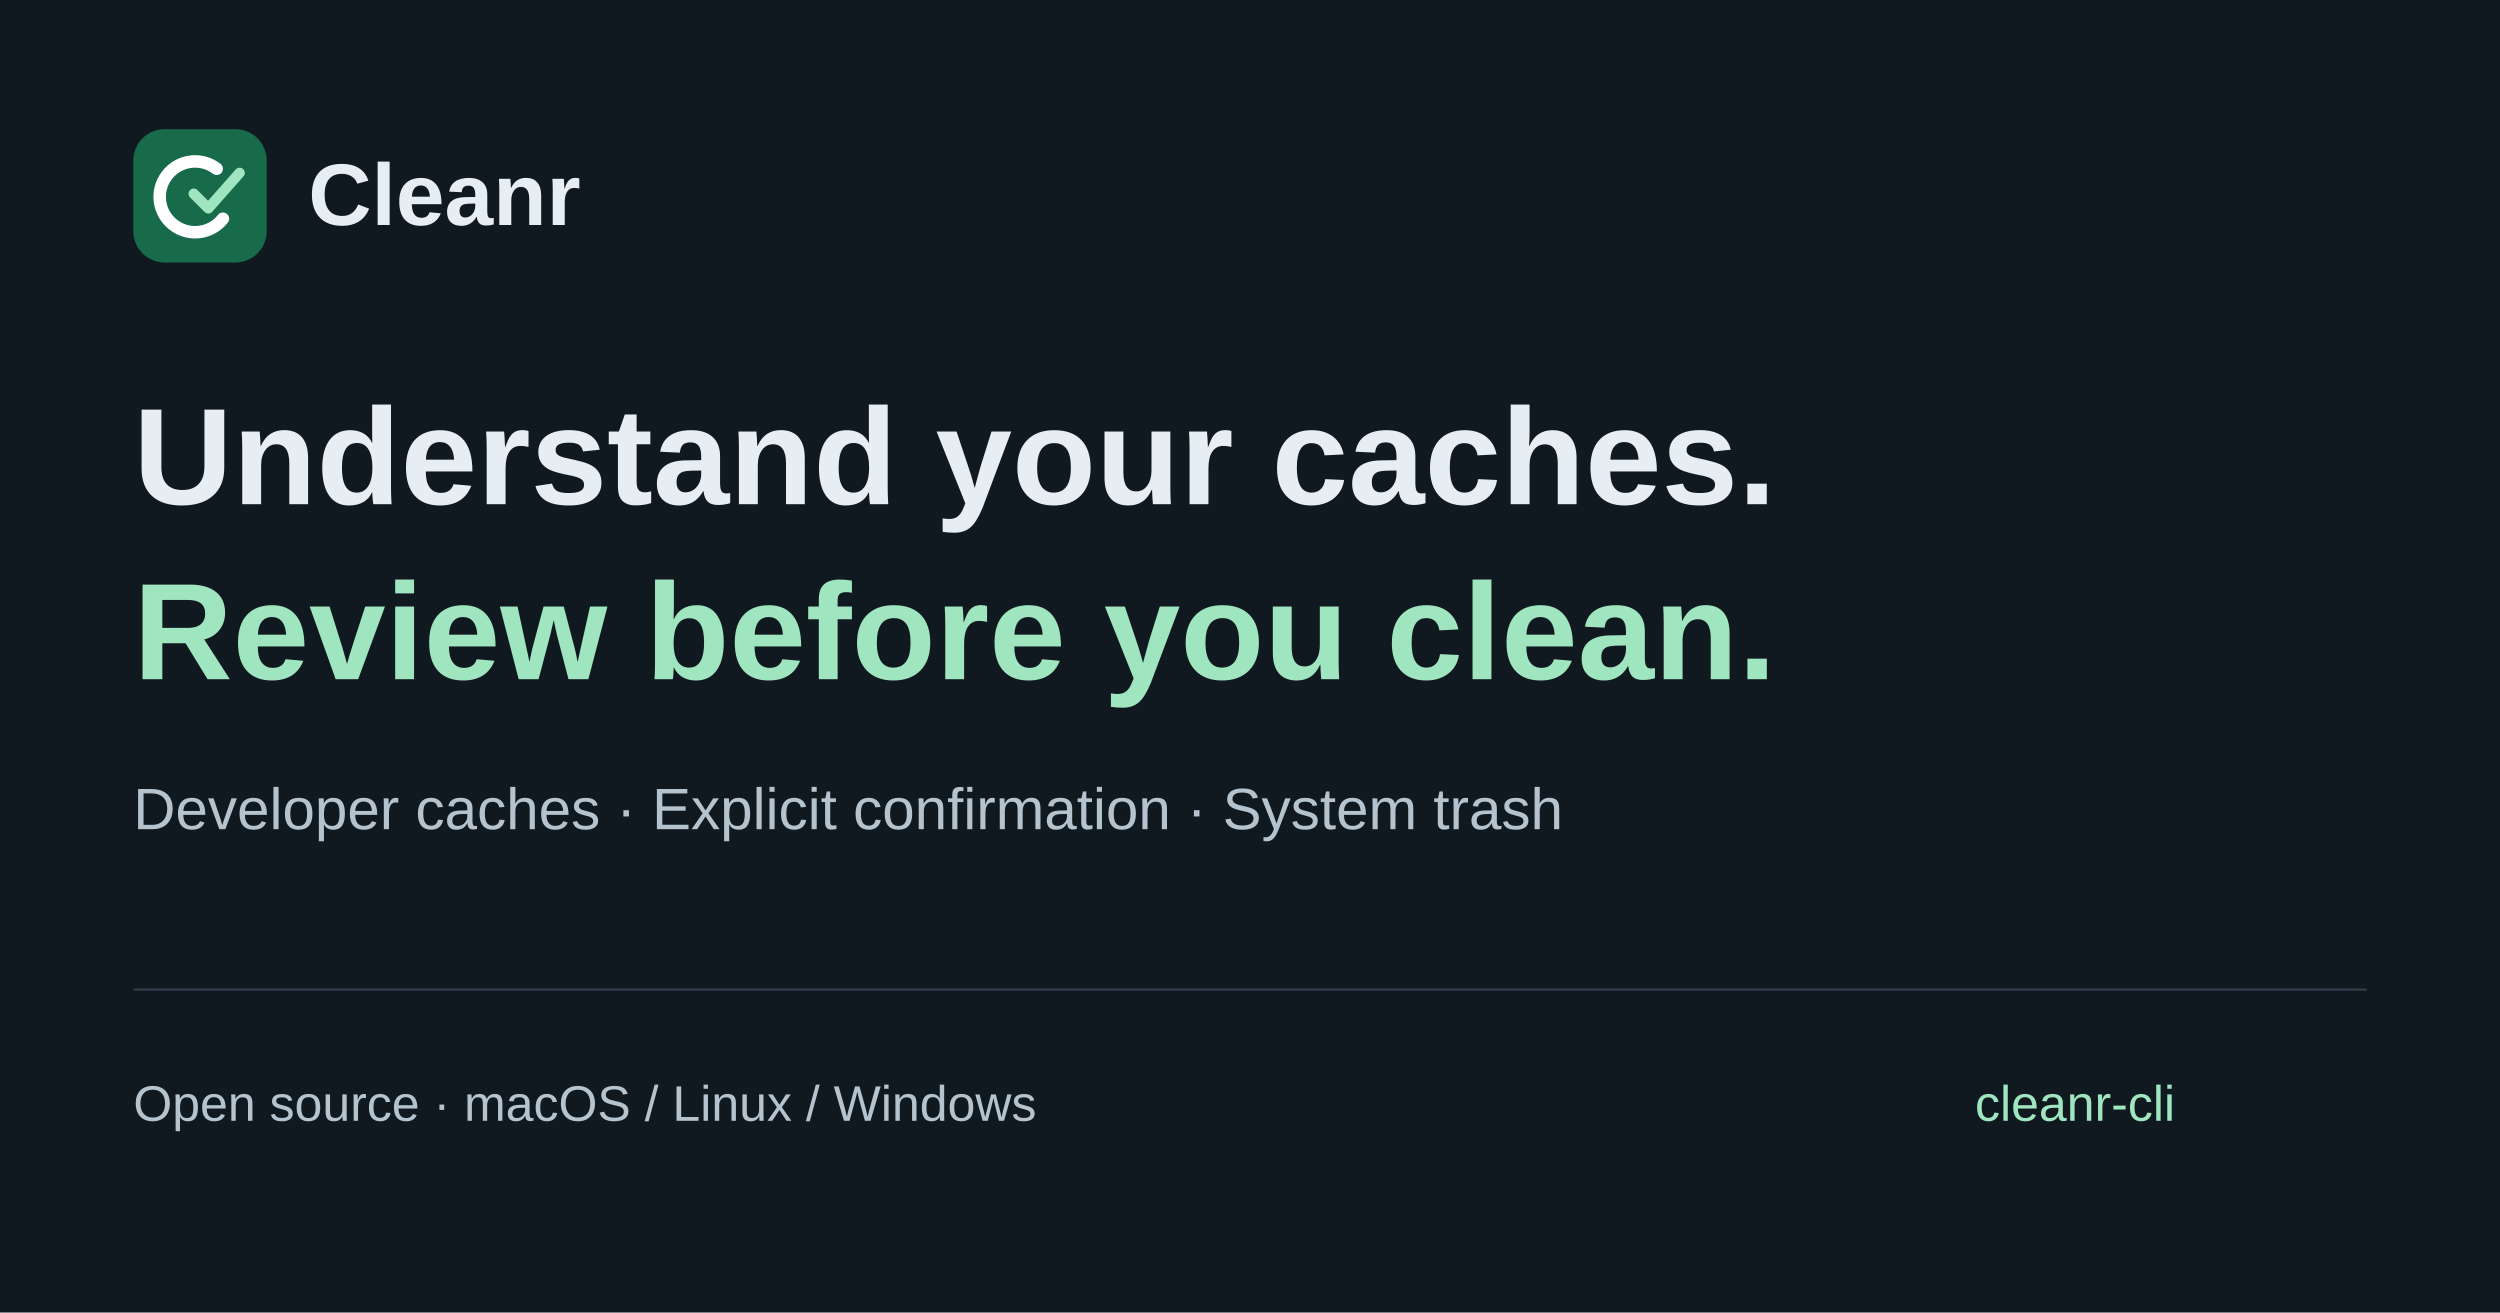
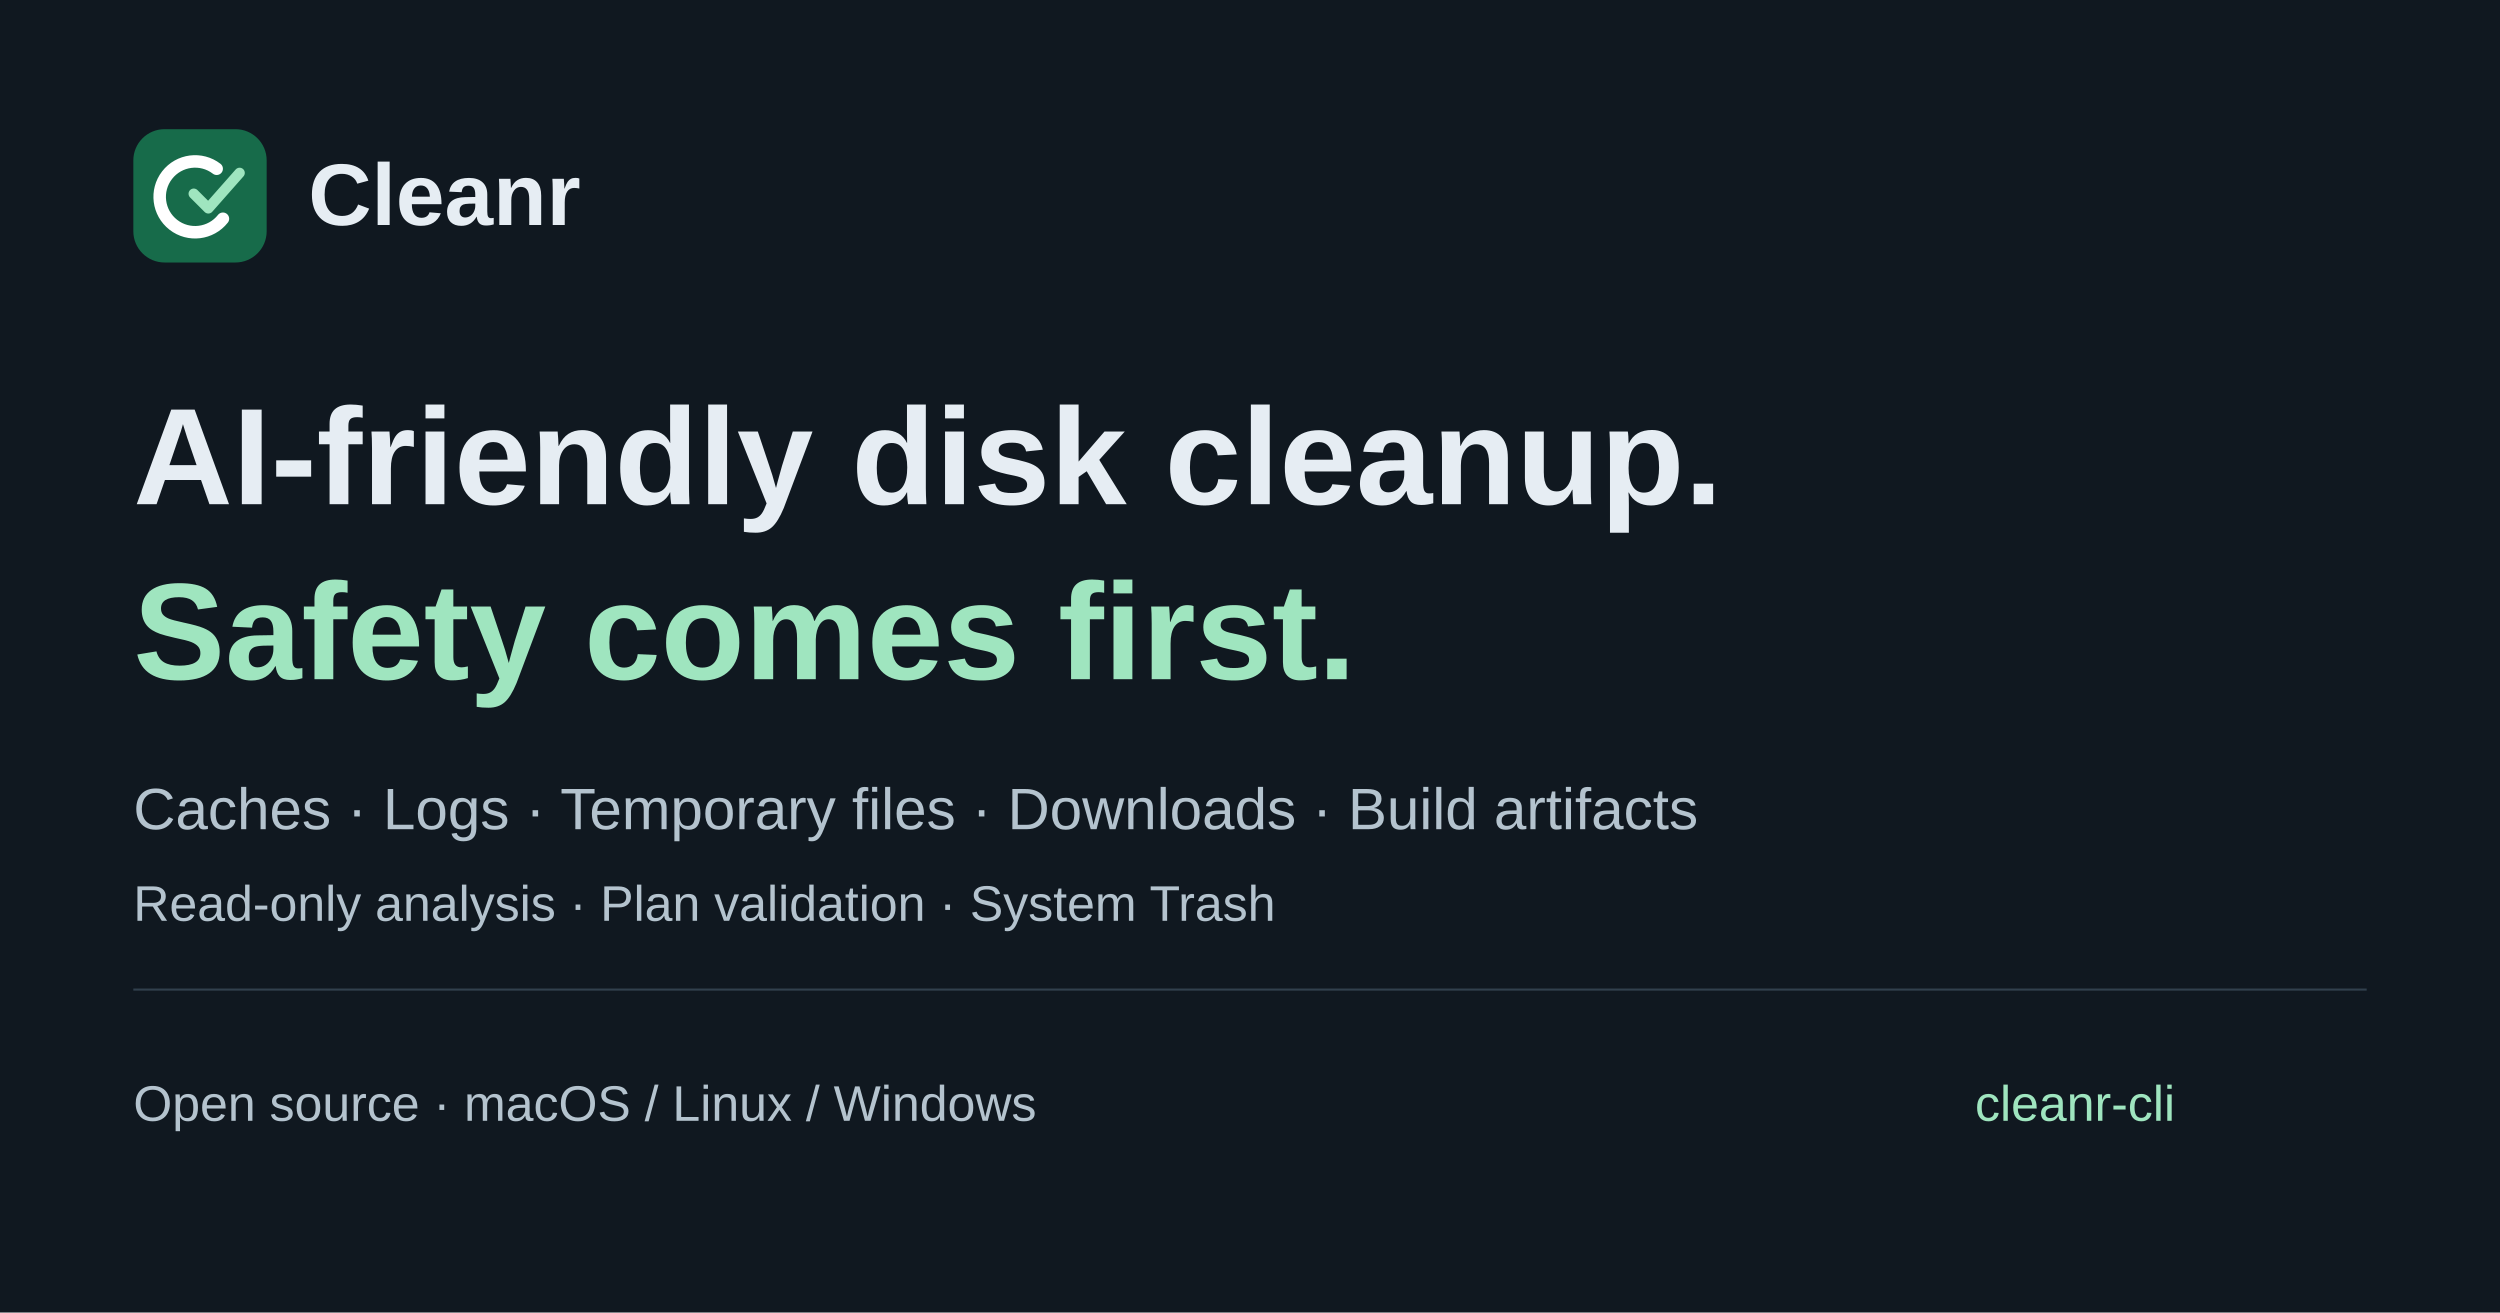
<svg xmlns="http://www.w3.org/2000/svg" width="1200" height="630" viewBox="0 0 1200 630">
  <rect width="1200" height="630" fill="#101820" />
  <rect x="64" y="62" width="64" height="64" rx="15" fill="#176b4a" />
  <path d="M104 81a17 17 0 1 0 3 24" fill="none" stroke="#fff" stroke-width="6" stroke-linecap="round" />
  <path d="m93 93 7 7 15-17" fill="none" stroke="#9fe5bf" stroke-width="5" stroke-linecap="round" stroke-linejoin="round" />
  <g font-family="Arial, sans-serif">
    <text x="148" y="108" fill="#e6edf3" font-size="42" font-weight="700">Cleanr</text>
-     <text x="64" y="242" fill="#e6edf3" font-size="66" font-weight="700">Understand your caches.</text>
-     <text x="64" y="326" fill="#9fe5bf" font-size="66" font-weight="700">Review before you clean.</text>
-     <text x="64" y="398" fill="#b4c3ce" font-size="28">Developer caches · Explicit confirmation · System trash</text>
+     <text x="64" y="242" fill="#e6edf3" font-size="66" font-weight="700">AI-friendly disk cleanup.</text>
+     <text x="64" y="326" fill="#9fe5bf" font-size="66" font-weight="700">Safety comes first.</text>
+     <text x="64" y="398" fill="#b4c3ce" font-size="28">Caches · Logs · Temporary files · Downloads · Build artifacts</text>
+     <text x="64" y="442" fill="#b4c3ce" font-size="24">Read-only analysis · Plan validation · System Trash</text>
    <line x1="64" y1="475" x2="1136" y2="475" stroke="#31404d" />
    <text x="64" y="538" fill="#b4c3ce" font-size="24">Open source · macOS / Linux / Windows</text>
    <text x="948" y="538" fill="#9fe5bf" font-size="24">cleanr-cli</text>
  </g>
</svg>
